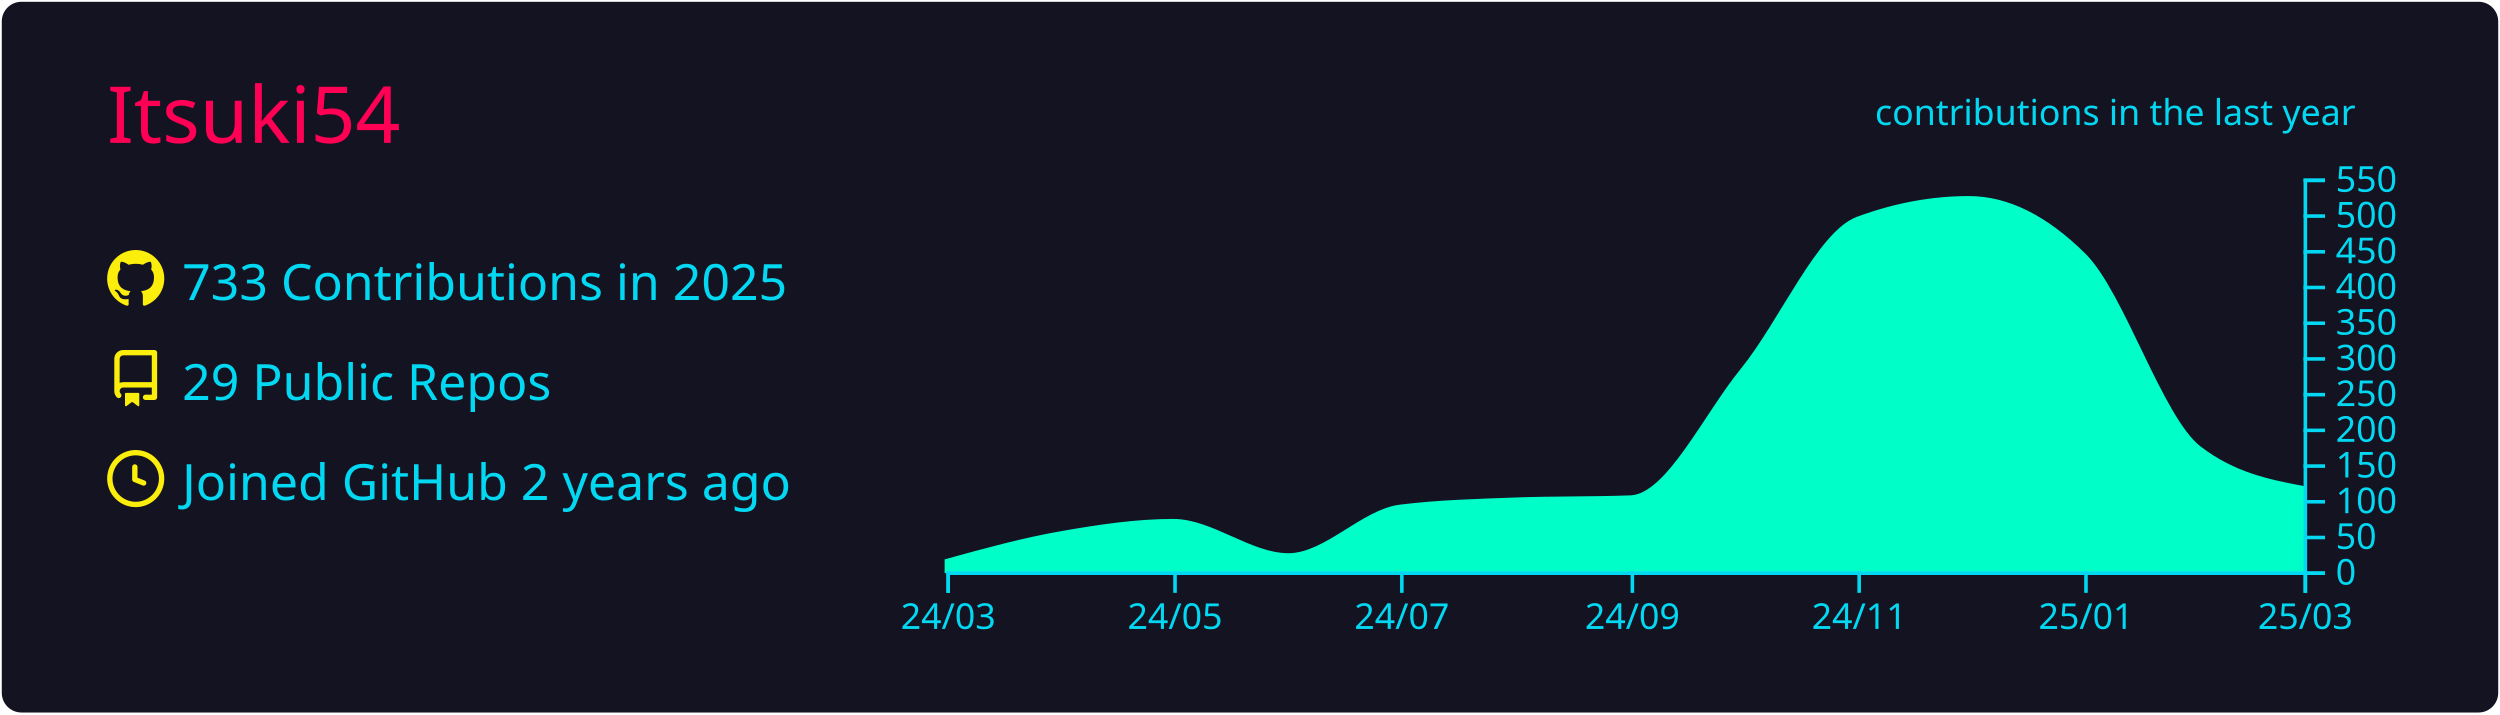
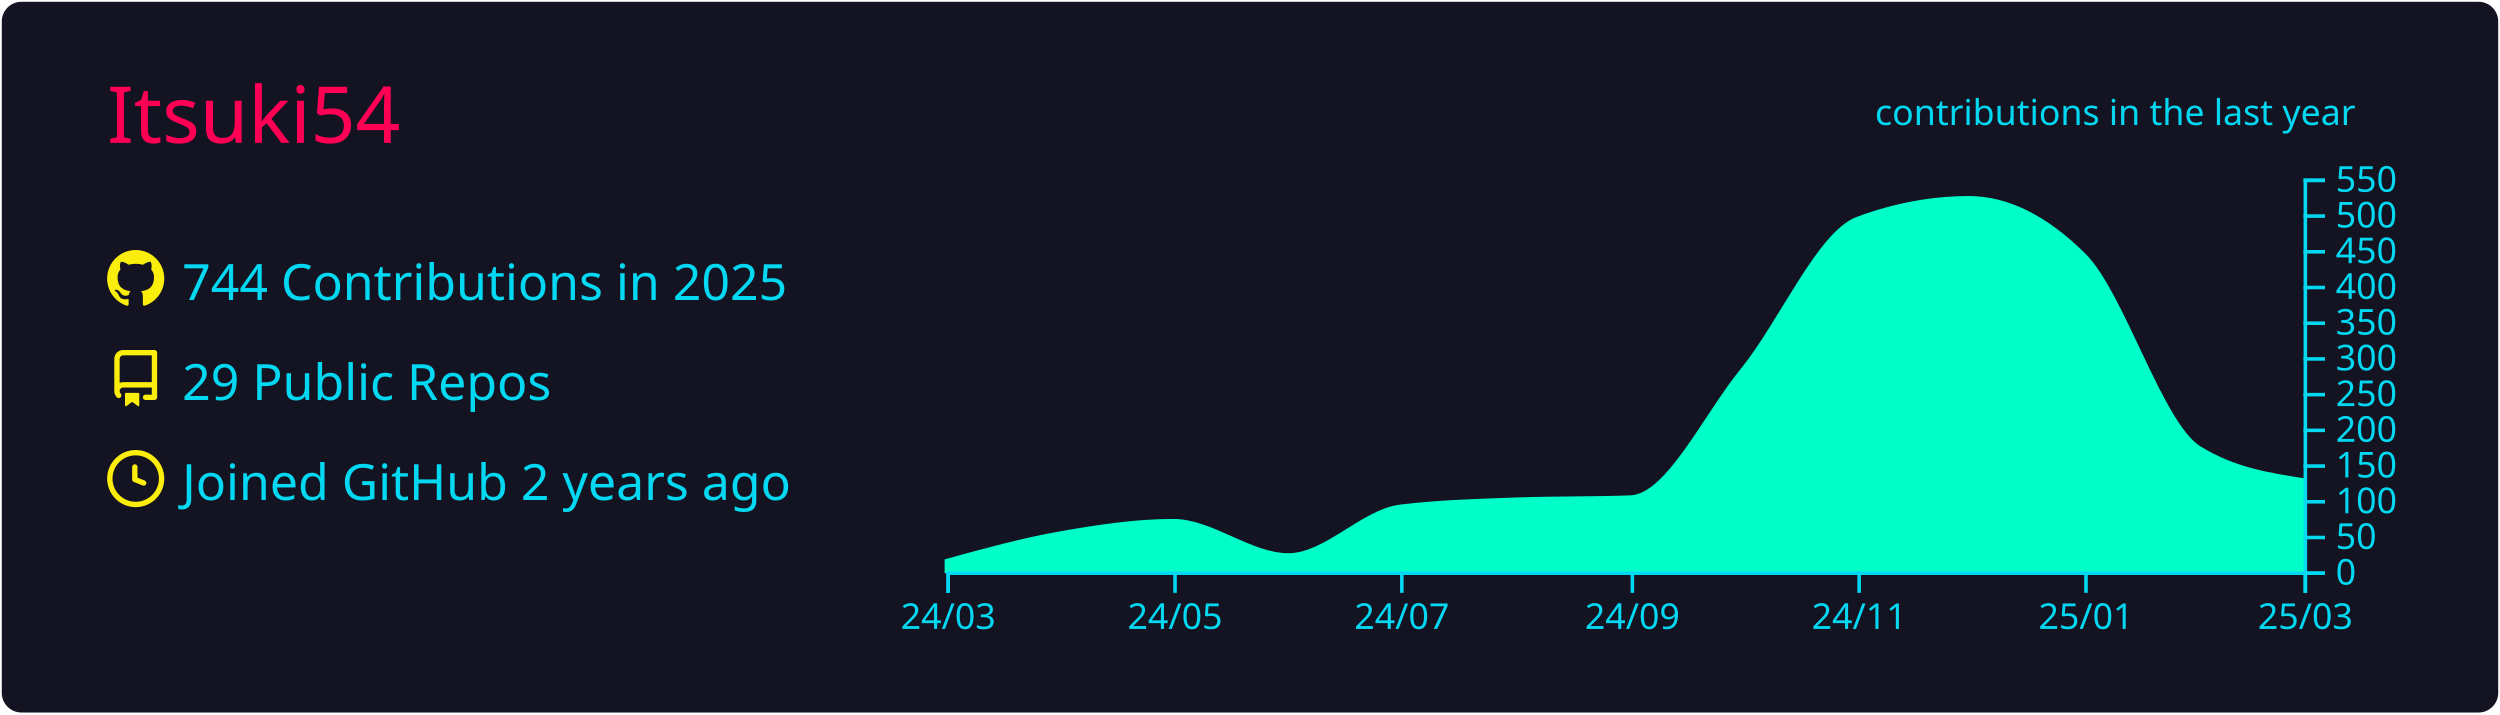
<svg xmlns="http://www.w3.org/2000/svg" width="700" height="200" viewBox="0 0 700 200">
  <style>* {
          font-family: 'Segoe UI', Ubuntu, "Helvetica Neue", Sans-Serif
        }</style>
  <rect x="1" y="1" rx="5" ry="5" height="99%" width="99.714%" stroke="#141321" stroke-width="1" fill="#141321" stroke-opacity="1" />
  <text x="30" y="40" style="font-size: 22px; fill: #ff0055;">Itsuki54</text>
  <g transform="translate(0,40)">
    <g transform="translate(30,30)">
      <g transform="translate(0,0)" width="14" height="14" fill="#fcee0c">
        <path fill-rule="evenodd" d="M8 0C3.58 0 0 3.58 0 8c0 3.54 2.29 6.53 5.47 7.59.4.07.55-.17.55-.38 0-.19-.01-.82-.01-1.49-2.01.37-2.53-.49-2.69-.94-.09-.23-.48-.94-.82-1.13-.28-.15-.68-.52-.01-.53.63-.01 1.08.58 1.23.82.72 1.21 1.87.87 2.33.66.07-.52.28-.87.51-1.07-1.78-.2-3.64-.89-3.64-3.95 0-.87.31-1.59.82-2.15-.08-.2-.36-1.02.08-2.12 0 0 .67-.21 2.2.82.64-.18 1.32-.27 2-.27.68 0 1.36.09 2 .27 1.53-1.04 2.2-.82 2.2-.82.44 1.1.16 1.92.08 2.12.51.56.82 1.27.82 2.15 0 3.07-1.87 3.75-3.65 3.95.29.25.54.73.54 1.48 0 1.07-.01 1.93-.01 2.2 0 .21.15.46.55.38A8.013 8.013 0 0016 8c0-4.42-3.58-8-8-8z" />
      </g>
      <g transform="translate(0,28)" width="14" height="14" fill="#fcee0c">
        <path fill-rule="evenodd" d="M2 2.5A2.5 2.5 0 014.5 0h8.75a.75.75 0 01.75.75v12.5a.75.75 0 01-.75.75h-2.5a.75.75 0 110-1.5h1.75v-2h-8a1 1 0 00-.714 1.7.75.75 0 01-1.072 1.05A2.495 2.495 0 012 11.5v-9zm10.5-1V9h-8c-.356 0-.694.074-1 .208V2.5a1 1 0 011-1h8zM5 12.25v3.25a.25.25 0 00.4.2l1.45-1.087a.25.25 0 01.3 0L8.6 15.7a.25.25 0 00.4-.2v-3.25a.25.25 0 00-.25-.25h-3.5a.25.25 0 00-.25.25z" />
      </g>
      <g transform="translate(0,56)" width="14" height="14" fill="#fcee0c">
        <path fill-rule="evenodd" d="M1.5 8a6.5 6.5 0 1113 0 6.5 6.5 0 01-13 0zM8 0a8 8 0 100 16A8 8 0 008 0zm.5 4.75a.75.75 0 00-1.5 0v3.5a.75.75 0 00.471.696l2.5 1a.75.75 0 00.557-1.392L8.5 7.742V4.75z" />
      </g>
-       <text x="21" y="14" style="fill: #03d8f3; font-size: 14px;">733 Contributions in 2025</text>
+       <text x="21" y="14" style="fill: #03d8f3; font-size: 14px;">744 Contributions in 2025</text>
      <text x="21" y="42" style="fill: #03d8f3; font-size: 14px;">29 Public Repos</text>
      <text x="21" y="70" style="fill: #03d8f3; font-size: 14px;">Joined GitHub 2 years ago</text>
    </g>
    <g color="#00ffc8" transform="translate(295,10)">
-       <path transform="translate(-30,0)" stroke="#00ffc8" fill="#00ffc8" opacity="1" d="M0,107C10.758,104.037,21.516,101.074,32.274,99.2C42.685,97.387,53.096,95.8,63.507,95.8C74.265,95.8,85.023,105.4,95.781,105.4C106.192,105.4,116.603,93.09,127.014,91.8C137.772,90.467,148.53,90.2,159.288,89.8C170.046,89.4,180.804,89.6,191.562,89.2C201.973,88.813,212.384,66.357,222.795,53.6C233.553,40.418,244.311,15.196,255.068,11.2C265.479,7.333,275.89,5.4,286.301,5.4C297.059,5.4,307.817,10.733,318.575,21.4C329.333,32.067,340.091,67.133,350.849,75.4C360.566,82.867,370.283,84.733,380,86.6L380,110C370.283,110,360.566,110,350.849,110C340.091,110,329.333,110,318.575,110C307.817,110,297.059,110,286.301,110C275.89,110,265.479,110,255.068,110C244.311,110,233.553,110,222.795,110C212.384,110,201.973,110,191.562,110C180.804,110,170.046,110,159.288,110C148.53,110,137.772,110,127.014,110C116.603,110,106.192,110,95.781,110C85.023,110,74.265,110,63.507,110C53.096,110,42.685,110,32.274,110C21.516,110,10.758,110,0,110Z" />
+       <path transform="translate(-30,0)" stroke="#00ffc8" fill="#00ffc8" opacity="1" d="M0,107C10.758,104.037,21.516,101.074,32.274,99.2C42.685,97.387,53.096,95.8,63.507,95.8C74.265,95.8,85.023,105.4,95.781,105.4C106.192,105.4,116.603,93.09,127.014,91.8C137.772,90.467,148.53,90.2,159.288,89.8C170.046,89.4,180.804,89.6,191.562,89.2C201.973,88.813,212.384,66.357,222.795,53.6C233.553,40.418,244.311,15.196,255.068,11.2C265.479,7.333,275.89,5.4,286.301,5.4C297.059,5.4,307.817,10.733,318.575,21.4C329.333,32.067,340.091,68.757,350.849,75.4C360.566,81.4,370.283,82.9,380,84.4L380,110C370.283,110,360.566,110,350.849,110C340.091,110,329.333,110,318.575,110C307.817,110,297.059,110,286.301,110C275.89,110,265.479,110,255.068,110C244.311,110,233.553,110,222.795,110C212.384,110,201.973,110,191.562,110C180.804,110,170.046,110,159.288,110C148.53,110,137.772,110,127.014,110C116.603,110,106.192,110,95.781,110C85.023,110,74.265,110,63.507,110C53.096,110,42.685,110,32.274,110C21.516,110,10.758,110,0,110Z" />
      <g color="#03d8f3" transform="translate(-30,110)" fill="none" font-size="10" font-family="sans-serif" text-anchor="middle">
        <path class="domain" stroke="currentColor" d="M0.5,6V0.5H380.5V6" />
        <g class="tick" opacity="1" transform="translate(0.5,0)">
          <line stroke="currentColor" y2="6" />
          <text fill="currentColor" y="9" dy="0.71em">24/03</text>
        </g>
        <g class="tick" opacity="1" transform="translate(64.00685,0)">
          <line stroke="currentColor" y2="6" />
          <text fill="currentColor" y="9" dy="0.71em">24/05</text>
        </g>
        <g class="tick" opacity="1" transform="translate(127.5137,0)">
          <line stroke="currentColor" y2="6" />
          <text fill="currentColor" y="9" dy="0.71em">24/07</text>
        </g>
        <g class="tick" opacity="1" transform="translate(192.0616,0)">
          <line stroke="currentColor" y2="6" />
          <text fill="currentColor" y="9" dy="0.71em">24/09</text>
        </g>
        <g class="tick" opacity="1" transform="translate(255.5685,0)">
          <line stroke="currentColor" y2="6" />
          <text fill="currentColor" y="9" dy="0.71em">24/11</text>
        </g>
        <g class="tick" opacity="1" transform="translate(319.0753,0)">
          <line stroke="currentColor" y2="6" />
          <text fill="currentColor" y="9" dy="0.71em">25/01</text>
        </g>
        <g class="tick" opacity="1" transform="translate(380.5,0)">
          <line stroke="currentColor" y2="6" />
          <text fill="currentColor" y="9" dy="0.71em">25/03</text>
        </g>
      </g>
      <g color="#03d8f3" transform="translate(350,0)" fill="none" font-size="10" font-family="sans-serif" text-anchor="start">
        <path class="domain" stroke="currentColor" d="M6,110.5H0.5V0.5H6" />
        <g class="tick" opacity="1" transform="translate(0,110.5)">
          <line stroke="currentColor" x2="6" />
          <text fill="currentColor" x="9" dy="0.32em">0</text>
        </g>
        <g class="tick" opacity="1" transform="translate(0,100.5)">
          <line stroke="currentColor" x2="6" />
          <text fill="currentColor" x="9" dy="0.32em">50</text>
        </g>
        <g class="tick" opacity="1" transform="translate(0,90.5)">
          <line stroke="currentColor" x2="6" />
          <text fill="currentColor" x="9" dy="0.32em">100</text>
        </g>
        <g class="tick" opacity="1" transform="translate(0,80.5)">
          <line stroke="currentColor" x2="6" />
          <text fill="currentColor" x="9" dy="0.32em">150</text>
        </g>
        <g class="tick" opacity="1" transform="translate(0,70.5)">
          <line stroke="currentColor" x2="6" />
          <text fill="currentColor" x="9" dy="0.32em">200</text>
        </g>
        <g class="tick" opacity="1" transform="translate(0,60.5)">
          <line stroke="currentColor" x2="6" />
          <text fill="currentColor" x="9" dy="0.32em">250</text>
        </g>
        <g class="tick" opacity="1" transform="translate(0,50.5)">
          <line stroke="currentColor" x2="6" />
          <text fill="currentColor" x="9" dy="0.32em">300</text>
        </g>
        <g class="tick" opacity="1" transform="translate(0,40.5)">
          <line stroke="currentColor" x2="6" />
          <text fill="currentColor" x="9" dy="0.32em">350</text>
        </g>
        <g class="tick" opacity="1" transform="translate(0,30.5)">
          <line stroke="currentColor" x2="6" />
          <text fill="currentColor" x="9" dy="0.32em">400</text>
        </g>
        <g class="tick" opacity="1" transform="translate(0,20.5)">
          <line stroke="currentColor" x2="6" />
          <text fill="currentColor" x="9" dy="0.32em">450</text>
        </g>
        <g class="tick" opacity="1" transform="translate(0,10.5)">
          <line stroke="currentColor" x2="6" />
          <text fill="currentColor" x="9" dy="0.32em">500</text>
        </g>
        <g class="tick" opacity="1" transform="translate(0,0.5)">
          <line stroke="currentColor" x2="6" />
          <text fill="currentColor" x="9" dy="0.32em">550</text>
        </g>
      </g>
      <g>
        <text y="-15" x="230" style="fill: #03d8f3; font-size: 10px;">contributions in the last year</text>
      </g>
    </g>
  </g>
</svg>
